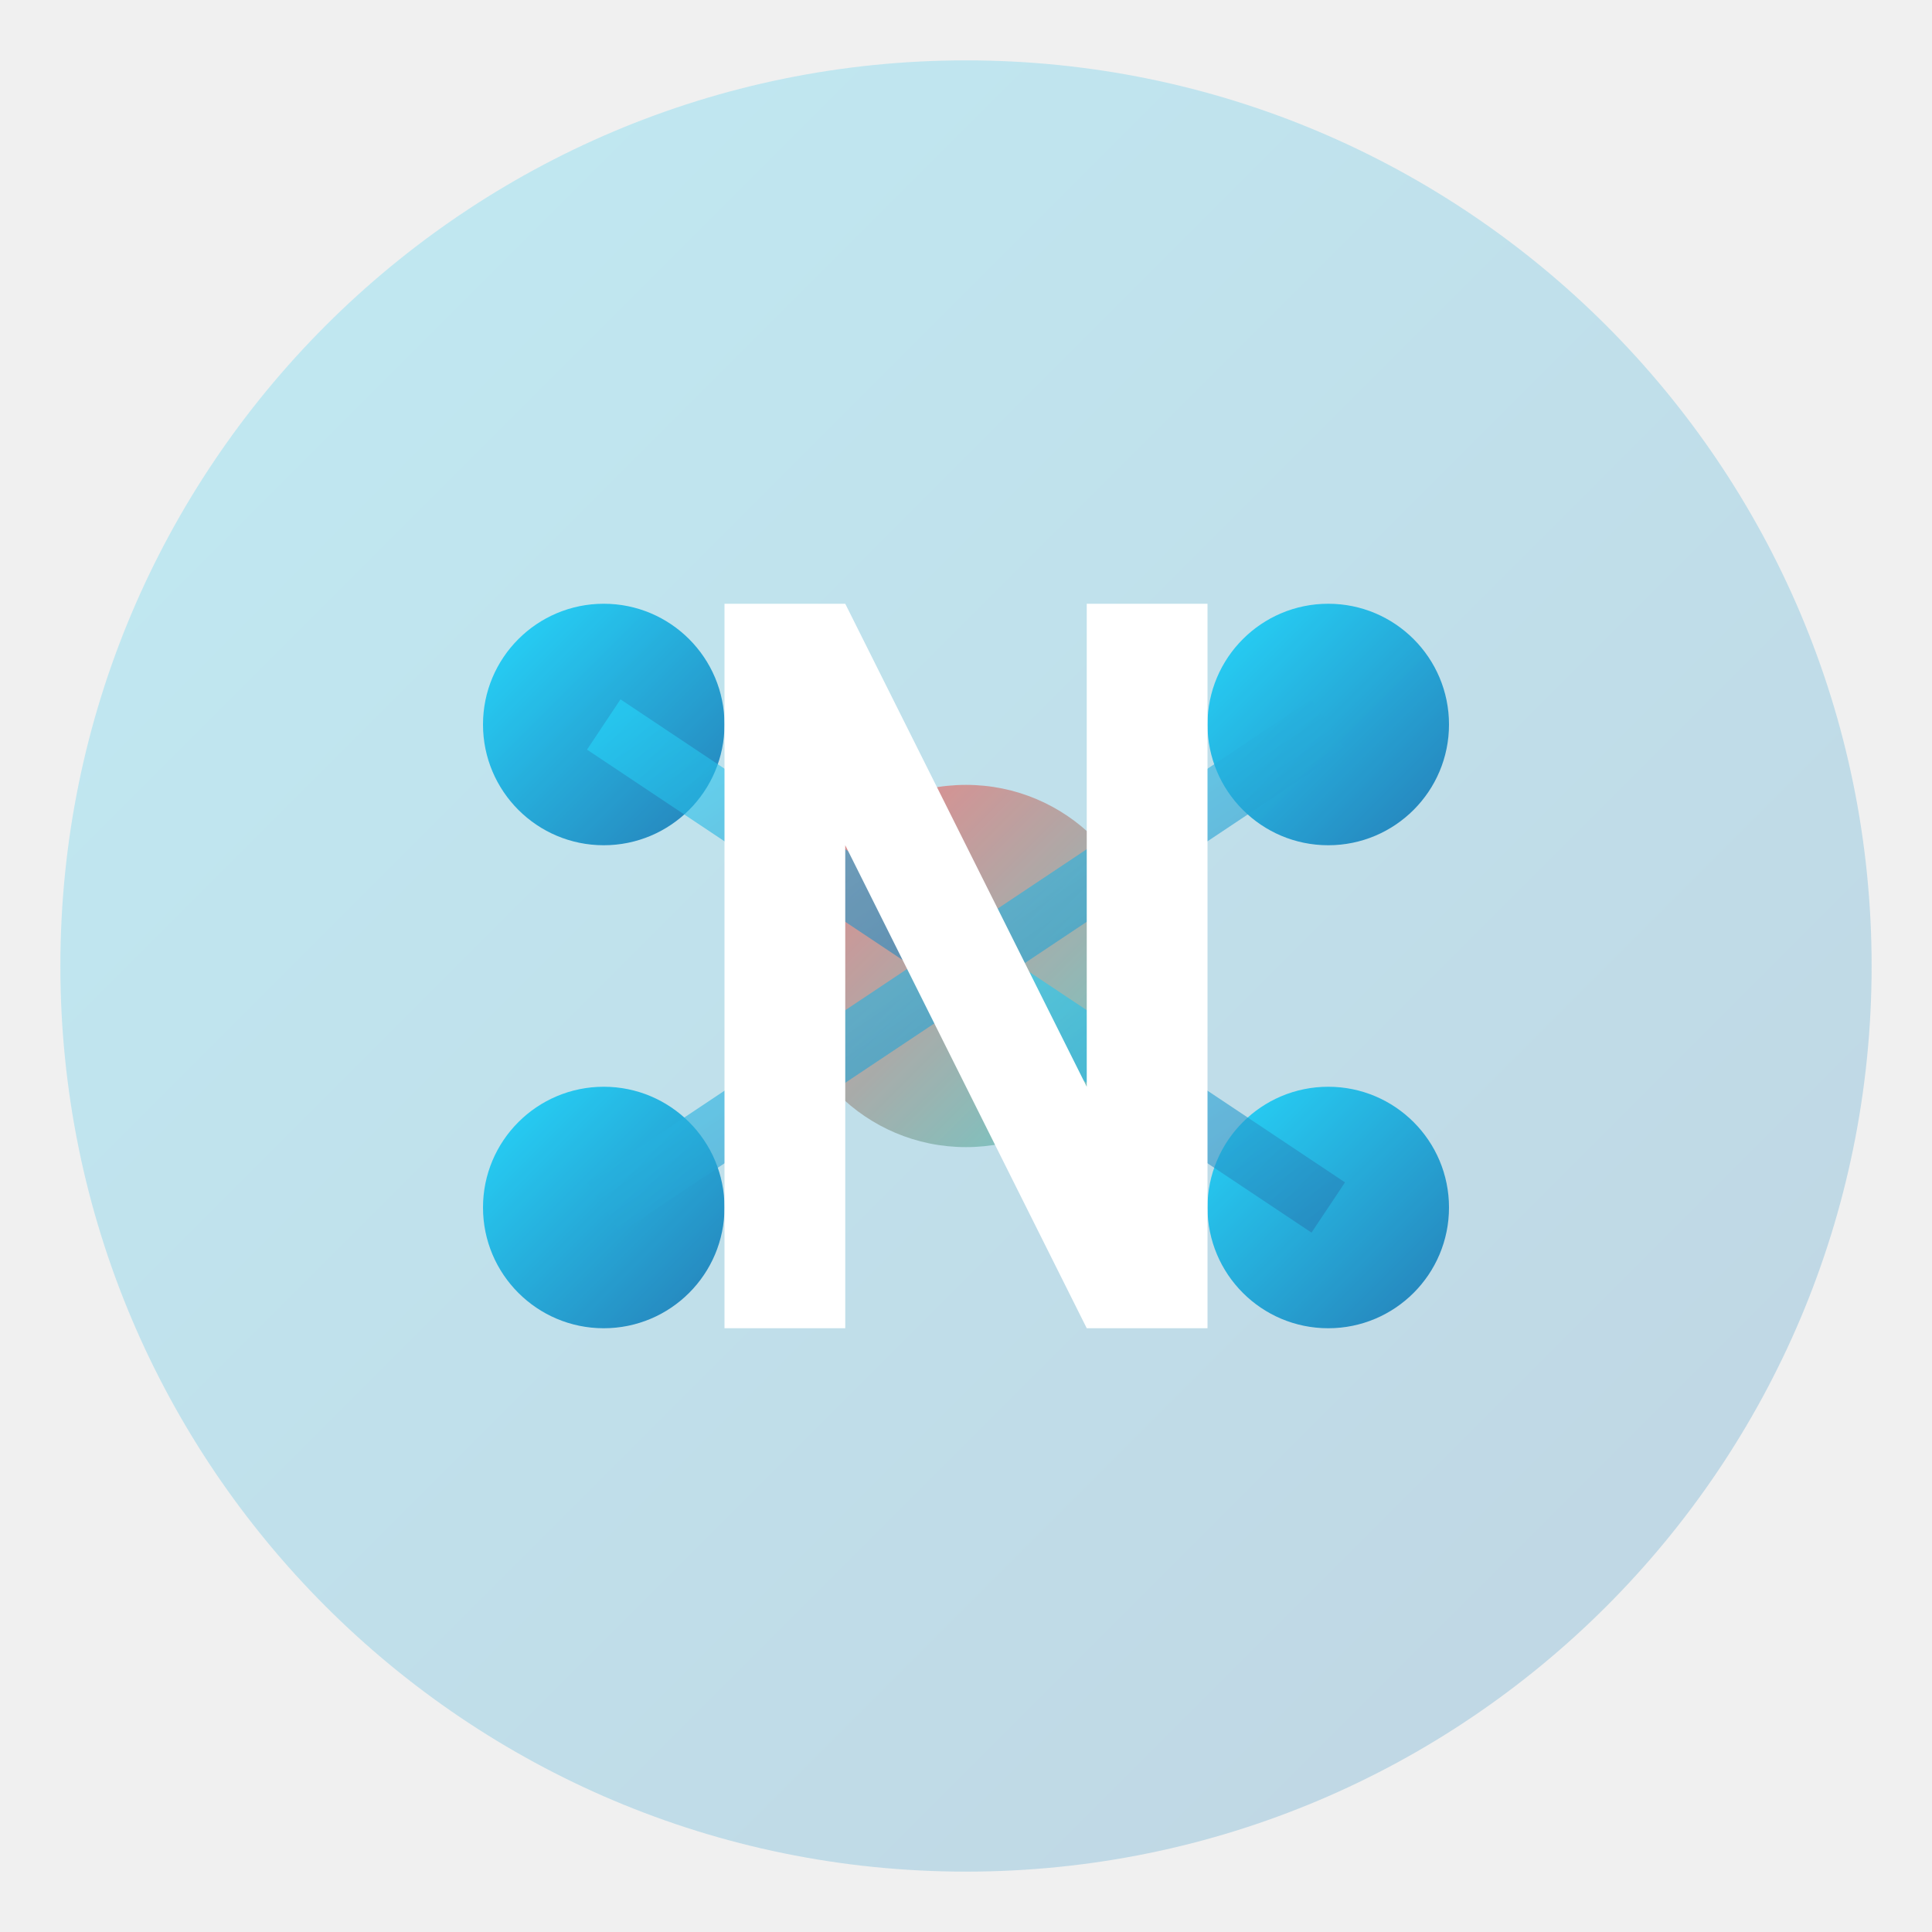
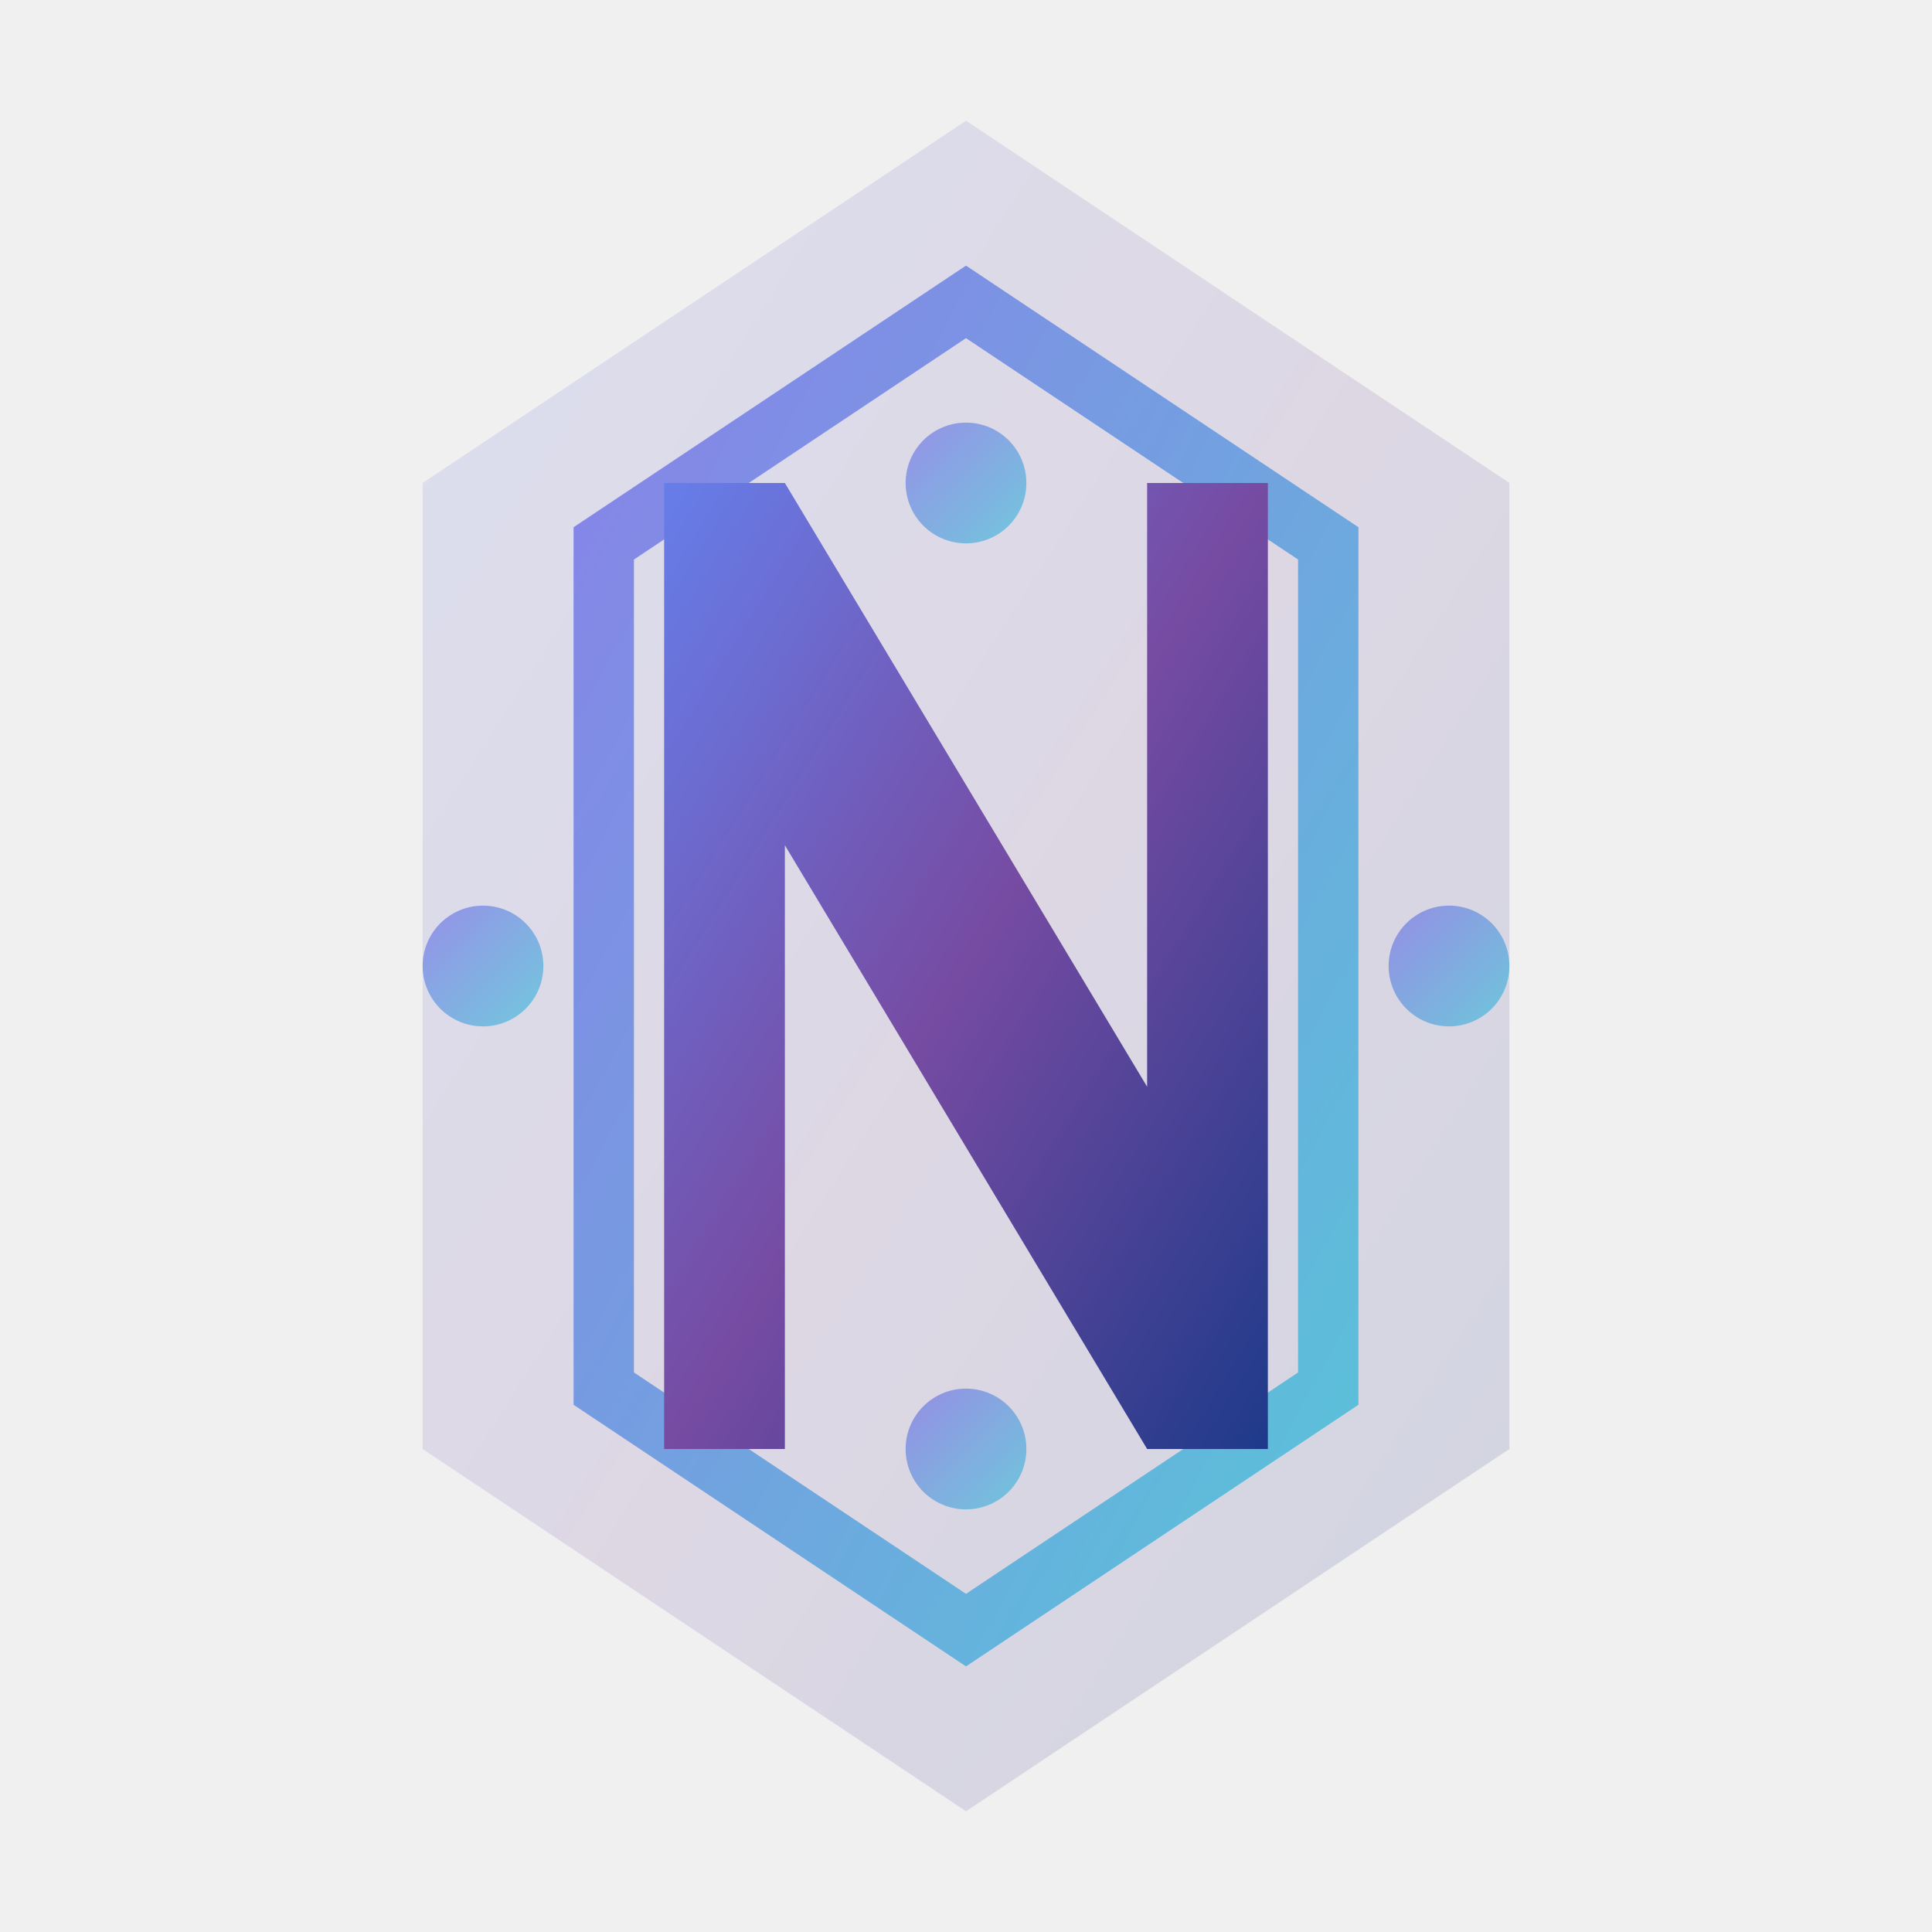
<svg xmlns="http://www.w3.org/2000/svg" viewBox="0 0 32 32" width="32" height="32">
  <defs>
    <linearGradient id="primaryGradient" x1="0%" y1="0%" x2="100%" y2="100%">
-       <stop offset="0%" style="stop-color:#00D4FF;stop-opacity:1" />
-       <stop offset="100%" style="stop-color:#0066AA;stop-opacity:1" />
+       <stop offset="0%" style="stop-color:#667EEA;stop-opacity:1" />
+       <stop offset="50%" style="stop-color:#764BA2;stop-opacity:1" />
+       <stop offset="100%" style="stop-color:#1E3A8A;stop-opacity:1" />
    </linearGradient>
    <linearGradient id="accentGradient" x1="0%" y1="0%" x2="100%" y2="100%">
-       <stop offset="0%" style="stop-color:#FF6B6B;stop-opacity:1" />
-       <stop offset="100%" style="stop-color:#4ECDC4;stop-opacity:1" />
+       <stop offset="0%" style="stop-color:#4F46E5;stop-opacity:1" />
+       <stop offset="100%" style="stop-color:#06B6D4;stop-opacity:1" />
+     </linearGradient>
+     <linearGradient id="highlightGradient" x1="0%" y1="0%" x2="100%" y2="100%">
+       <stop offset="0%" style="stop-color:#F59E0B;stop-opacity:1" />
+       <stop offset="100%" style="stop-color:#EF4444;stop-opacity:1" />
    </linearGradient>
  </defs>
-   <circle cx="16" cy="16" r="15" fill="url(#primaryGradient)" opacity="0.2" />
-   <g opacity="0.8">
-     <circle cx="16" cy="16" r="3" fill="url(#accentGradient)" />
-     <circle cx="10" cy="12" r="2" fill="url(#primaryGradient)" />
-     <circle cx="22" cy="12" r="2" fill="url(#primaryGradient)" />
-     <circle cx="10" cy="20" r="2" fill="url(#primaryGradient)" />
-     <circle cx="22" cy="20" r="2" fill="url(#primaryGradient)" />
-     <line x1="16" y1="16" x2="10" y2="12" stroke="url(#primaryGradient)" stroke-width="1" opacity="0.6" />
-     <line x1="16" y1="16" x2="22" y2="12" stroke="url(#primaryGradient)" stroke-width="1" opacity="0.6" />
-     <line x1="16" y1="16" x2="10" y2="20" stroke="url(#primaryGradient)" stroke-width="1" opacity="0.6" />
-     <line x1="16" y1="16" x2="22" y2="20" stroke="url(#primaryGradient)" stroke-width="1" opacity="0.6" />
+   <polygon points="16,2 25,8 25,24 16,30 7,24 7,8" fill="url(#primaryGradient)" opacity="0.15" />
+   <polygon points="16,5 22,9 22,23 16,27 10,23 10,9" fill="none" stroke="url(#accentGradient)" stroke-width="1" opacity="0.6" />
+   <g transform="translate(16, 16)">
+     <path d="M -5 -8 L -5 8 L -3 8 L -3 -2 L 3 8 L 5 8 L 5 -8 L 3 -8 L 3 2 L -3 -8 Z" fill="url(#primaryGradient)" />
+     <line x1="-5" y1="0" x2="5" y2="0" stroke="url(#highlightGradient)" stroke-width="1" opacity="0.8" stroke-linecap="round" />
  </g>
-   <path d="M 12 10 L 12 22 L 14 22 L 14 14 L 18 22 L 20 22 L 20 10 L 18 10 L 18 18 L 14 10 Z" fill="white" />
+   <g opacity="0.5">
+     <circle cx="16" cy="8" r="1" fill="url(#accentGradient)" />
+     <circle cx="24" cy="16" r="1" fill="url(#accentGradient)" />
+     <circle cx="16" cy="24" r="1" fill="url(#accentGradient)" />
+     <circle cx="8" cy="16" r="1" fill="url(#accentGradient)" />
+   </g>
</svg>
